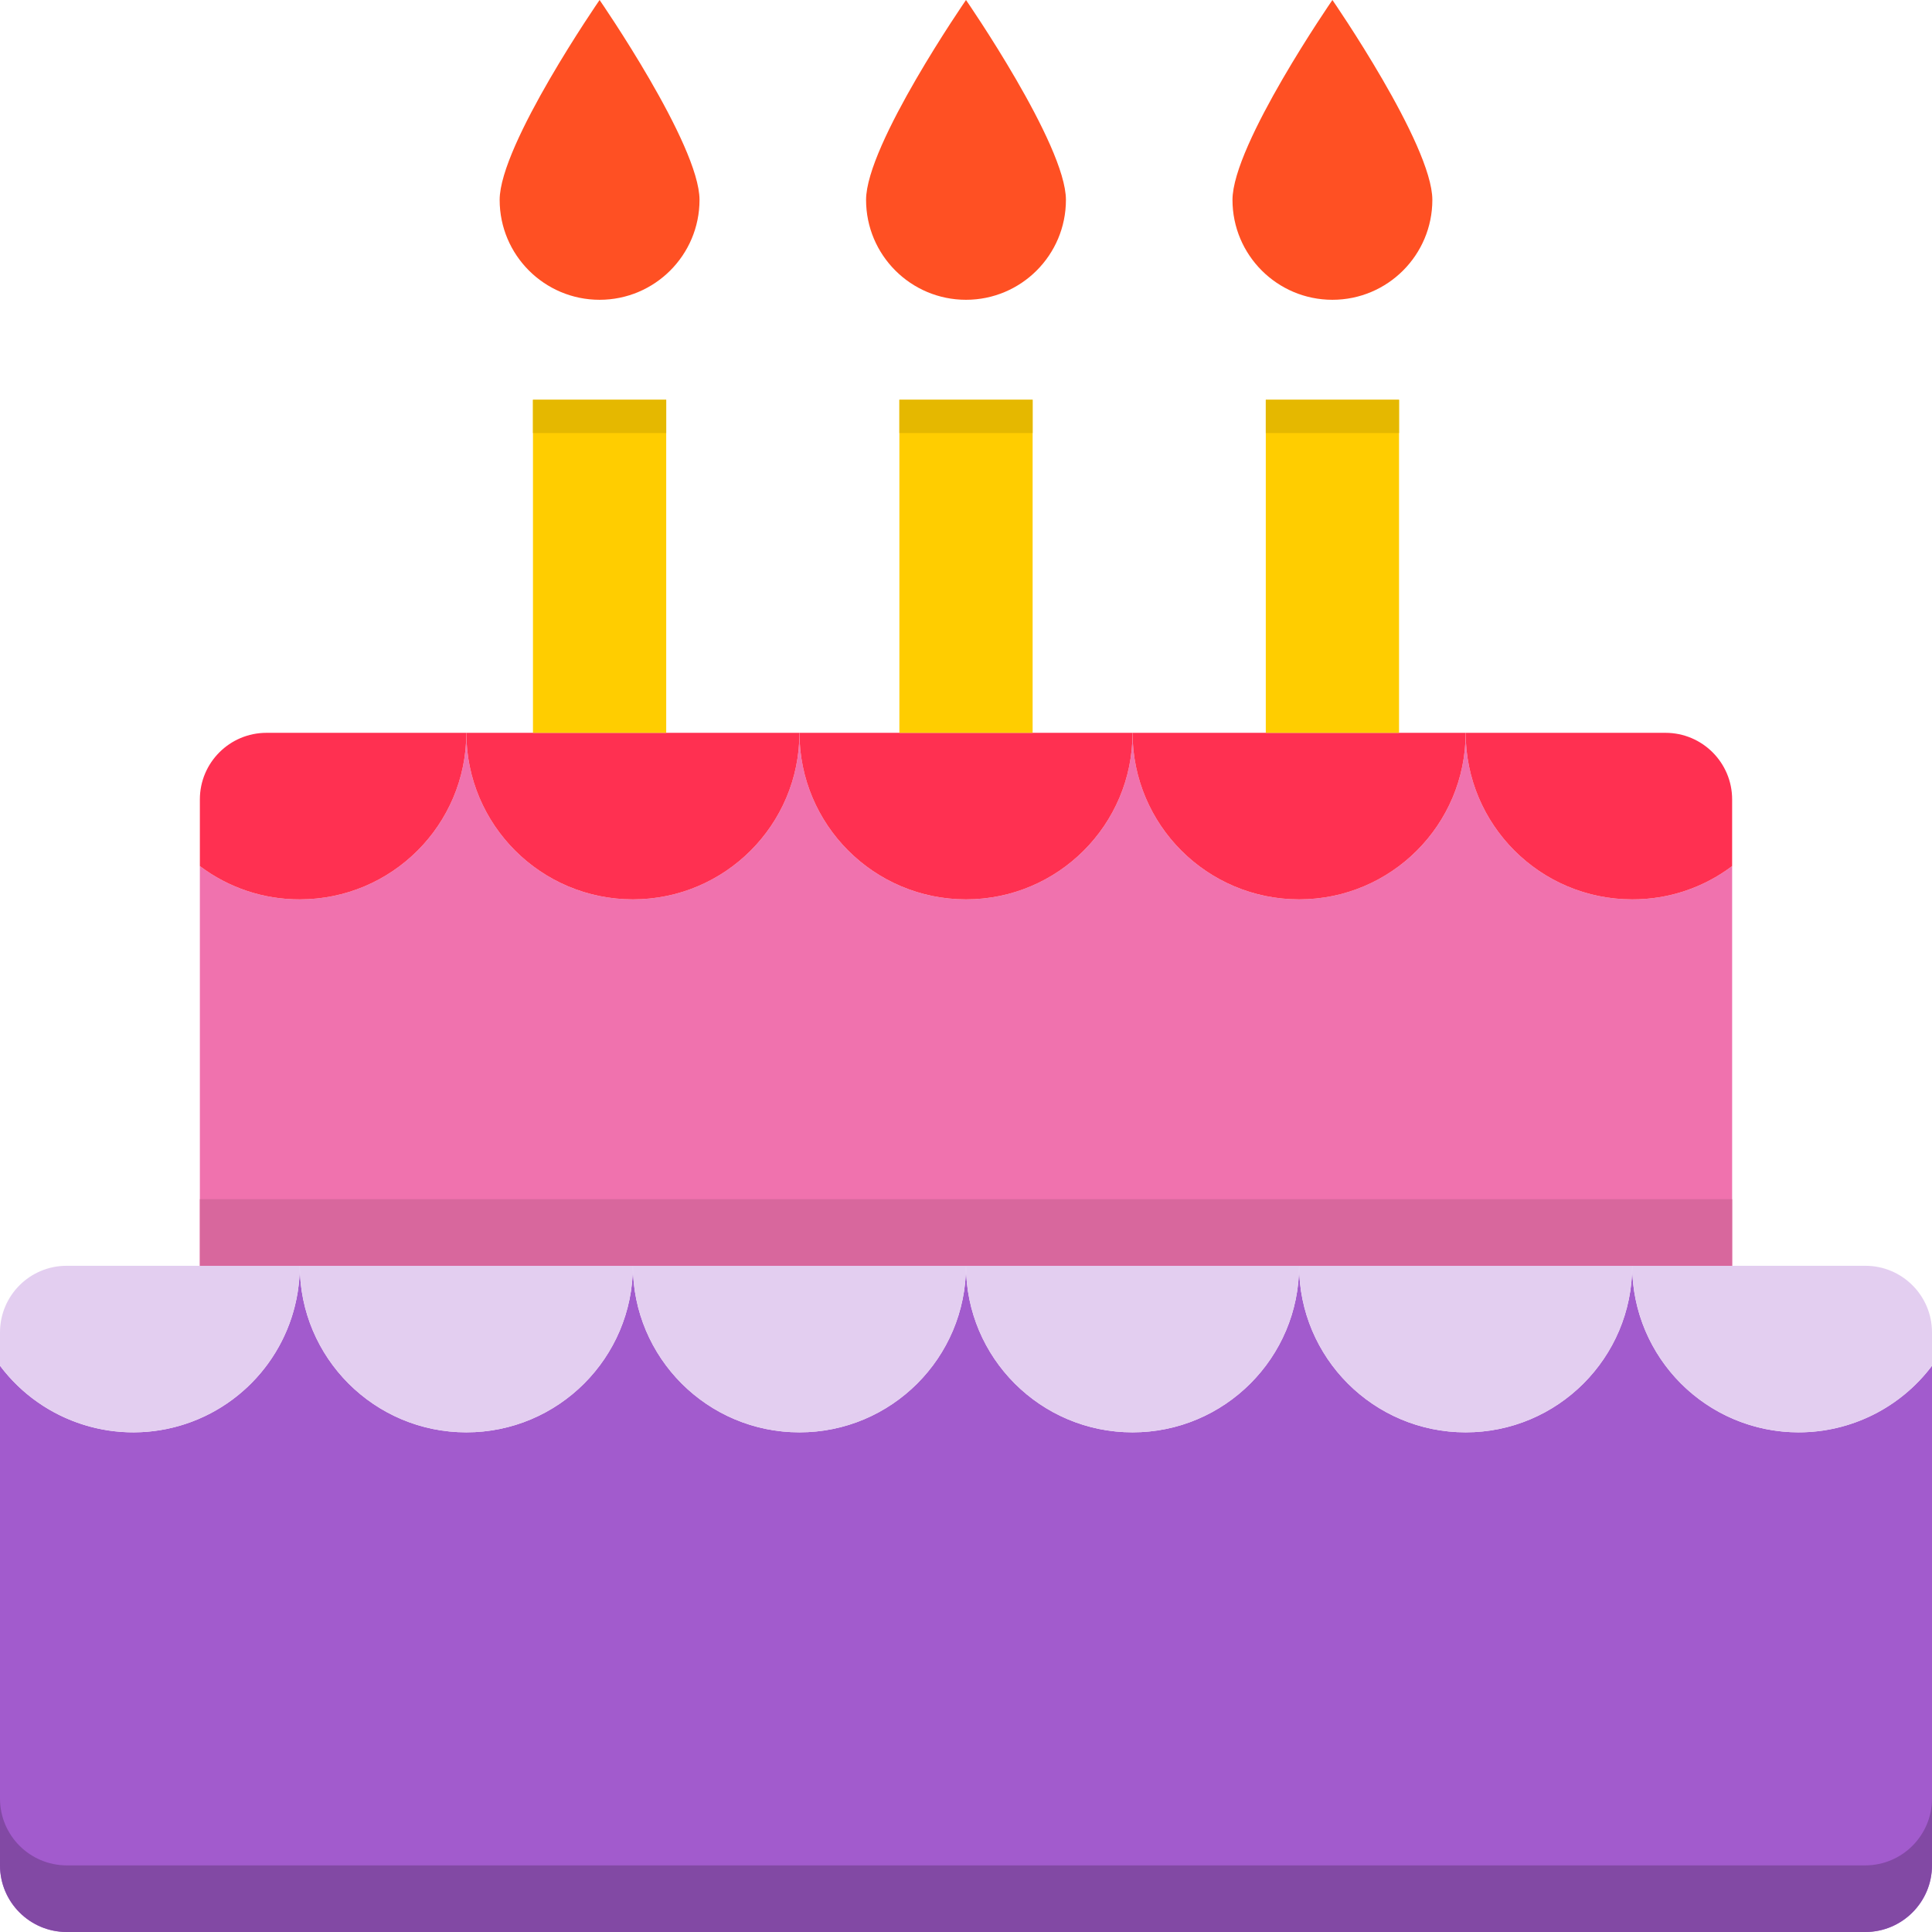
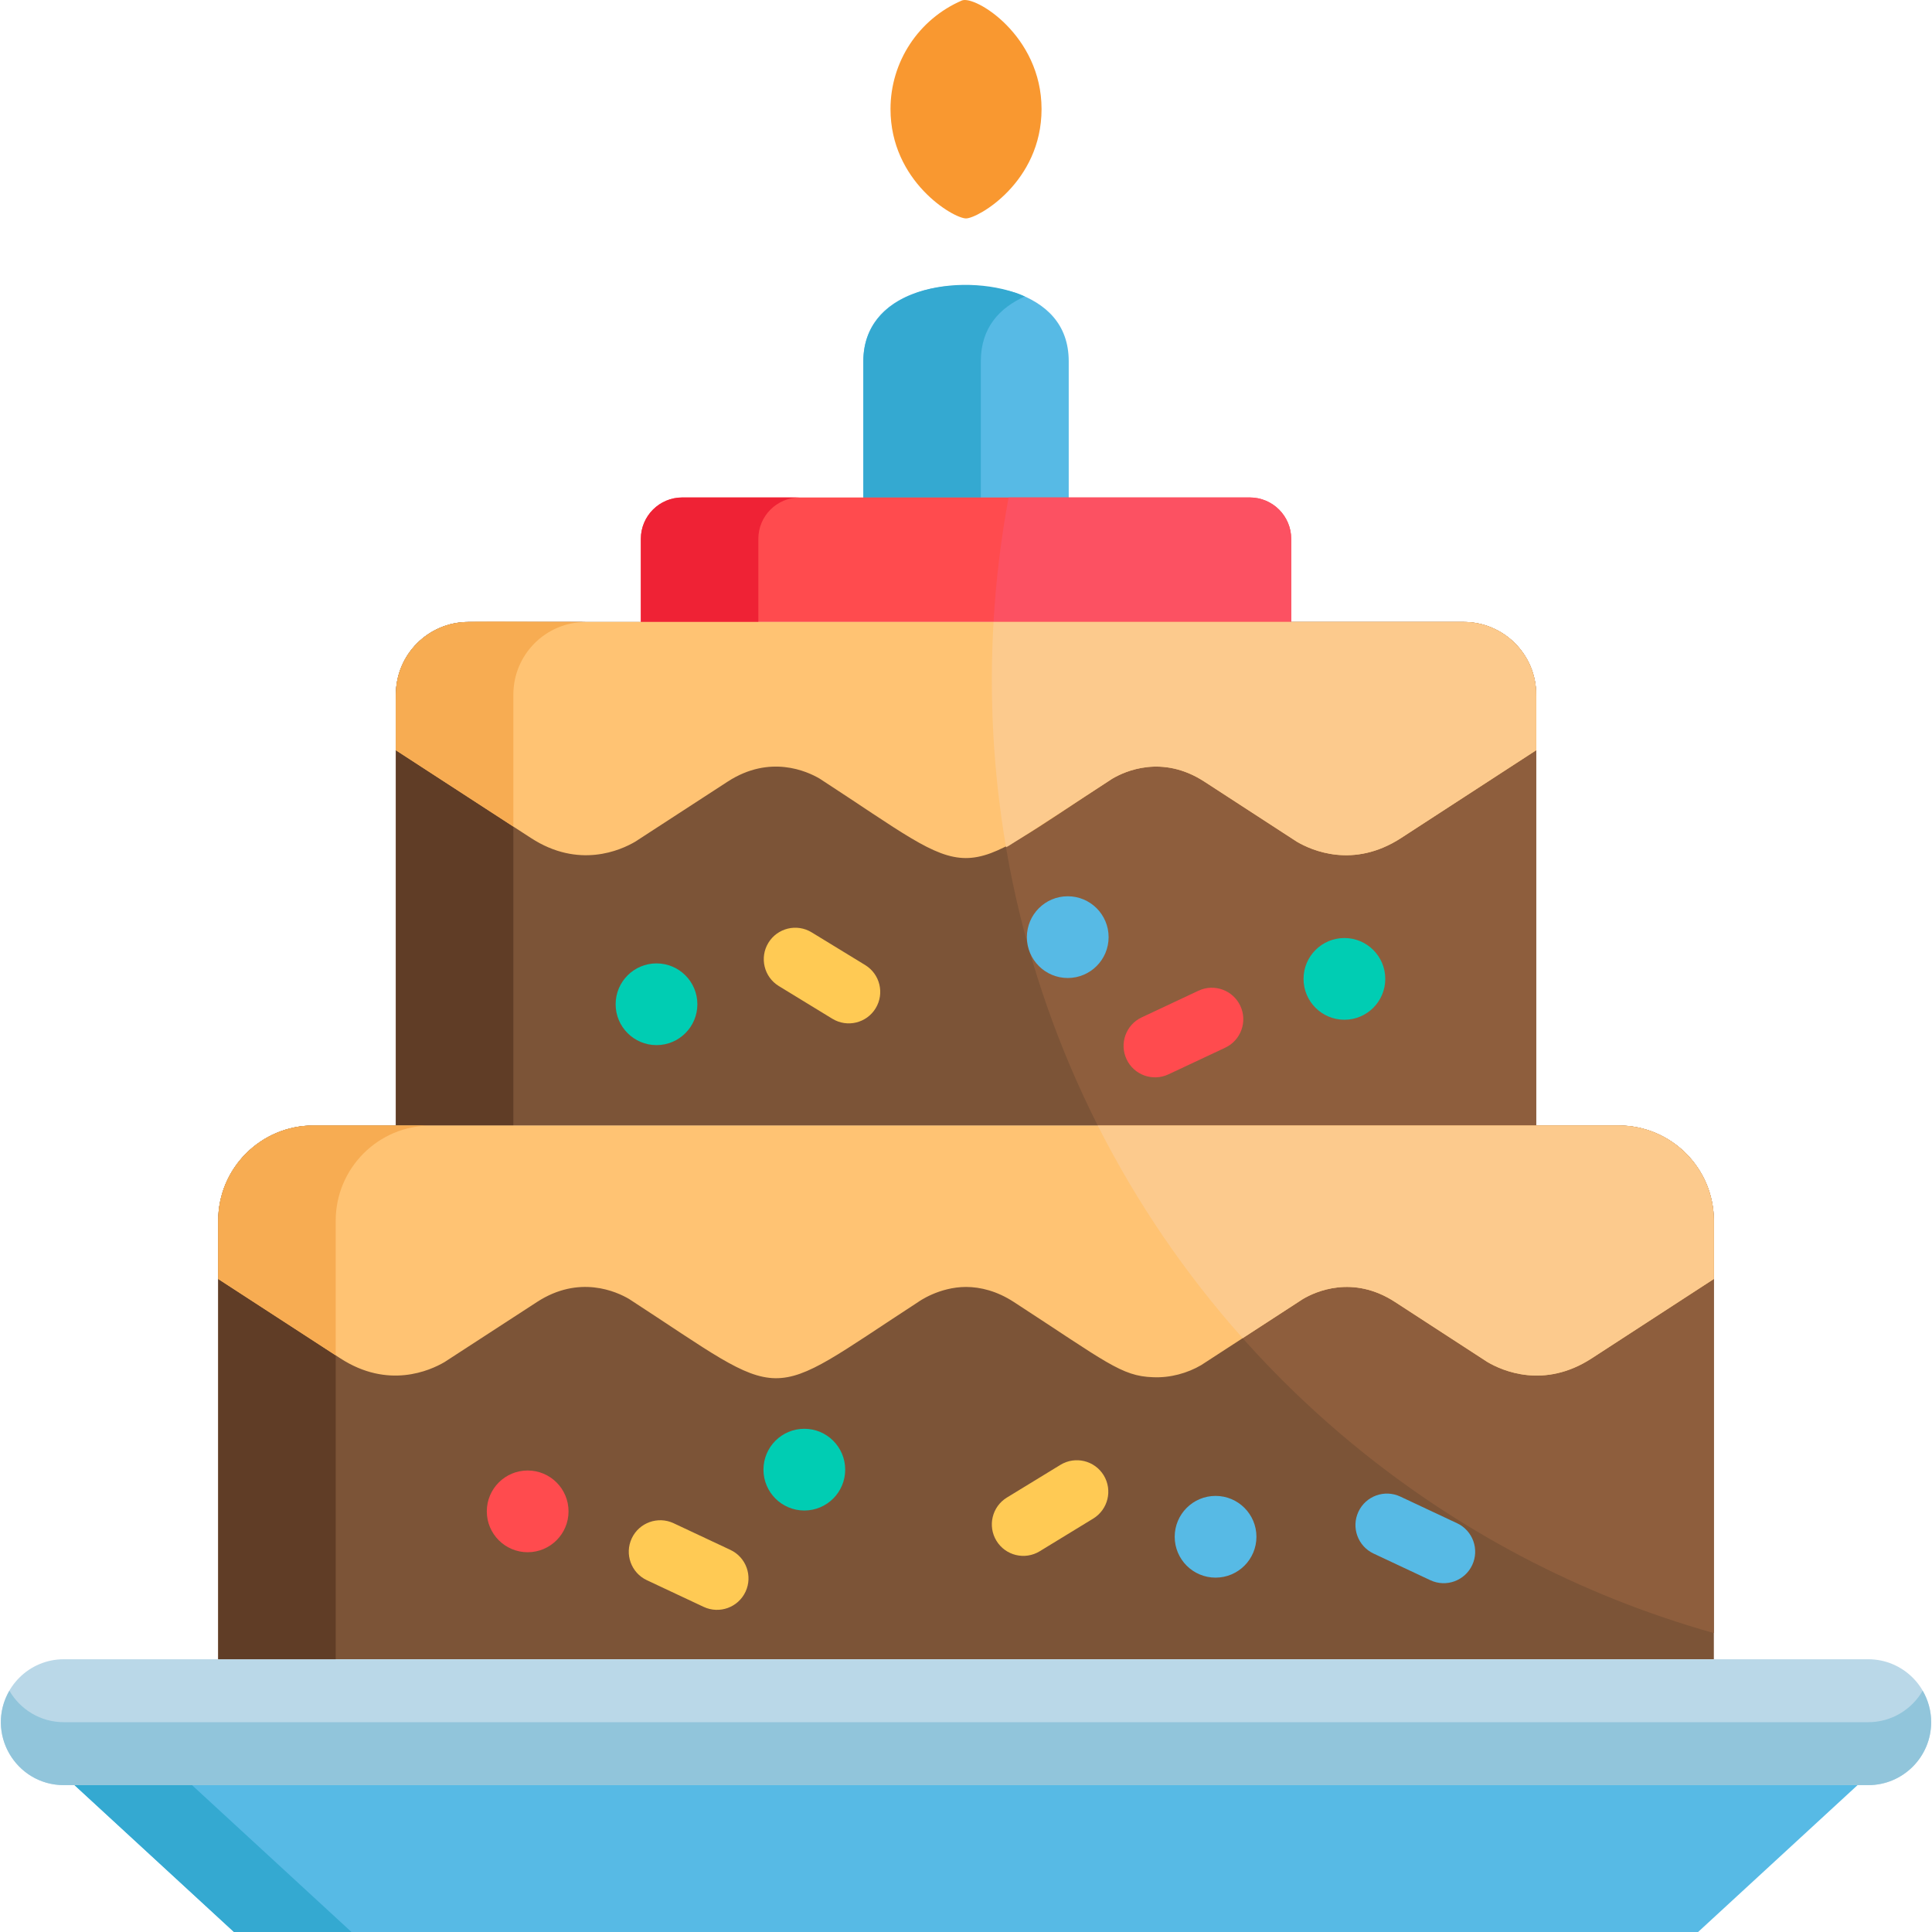
- <svg xmlns="http://www.w3.org/2000/svg" height="464pt" viewBox="0 0 464 464" width="464pt">
-   <path d="m432 344c-22.09 0-40-17.91-40-40 0 22.09-17.91 40-40 40s-40-17.91-40-40c0 22.09-17.91 40-40 40s-40-17.91-40-40c0 22.09-17.91 40-40 40s-40-17.91-40-40c0 22.09-17.91 40-40 40s-40-17.91-40-40c0 17.219-11.016 32.504-27.352 37.949-16.332 5.441-34.316-.176-44.648-13.949v120c0 8.836 7.164 16 16 16h432c8.836 0 16-7.164 16-16v-120c-7.562 10.062-19.414 15.988-32 16zm0 0" fill="#a25bcd" />
-   <path d="m464 432v16c-.027 8.824-7.176 15.973-16 16h-432c-8.824-.027-15.973-7.176-16-16v-16c.027 8.824 7.176 15.973 16 16h432c8.824-.027 15.973-7.176 16-16zm0 0" fill="#8249a4" />
-   <g fill="#e3cef0">
-     <path d="m272 344c22.09 0 40-17.91 40-40h-80c0 22.09 17.91 40 40 40zm0 0" />
-     <path d="m352 344c22.09 0 40-17.91 40-40h-80c0 22.09 17.91 40 40 40zm0 0" />
-     <path d="m448 304h-56c0 17.219 11.016 32.504 27.352 37.949 16.332 5.441 34.316-.176 44.648-13.949v-8c0-8.836-7.164-16-16-16zm0 0" />
-     <path d="m32 344c22.09 0 40-17.91 40-40h-56c-8.836 0-16 7.164-16 16v8c7.562 10.062 19.414 15.988 32 16zm0 0" />
-     <path d="m112 344c22.09 0 40-17.91 40-40h-80c0 22.09 17.91 40 40 40zm0 0" />
-     <path d="m192 344c22.09 0 40-17.91 40-40h-80c0 22.09 17.91 40 40 40zm0 0" />
-   </g>
-   <path d="m152 304h264v-96c-6.906 5.223-15.34 8.035-24 8-22.09 0-40-17.91-40-40 0 22.09-17.91 40-40 40s-40-17.91-40-40c0 22.09-17.91 40-40 40s-40-17.91-40-40c0 22.09-17.91 40-40 40s-40-17.91-40-40c0 22.09-17.91 40-40 40-8.66.035-17.094-2.777-24-8v96zm0 0" fill="#f072ae" />
-   <path d="m232 216c22.09 0 40-17.91 40-40h-80c0 22.09 17.91 40 40 40zm0 0" fill="#ff3051" />
-   <path d="m312 216c22.09 0 40-17.91 40-40h-80c0 22.09 17.91 40 40 40zm0 0" fill="#ff3051" />
-   <path d="m392 216c8.66.035 17.094-2.777 24-8v-16c0-8.836-7.164-16-16-16h-48c0 22.09 17.91 40 40 40zm0 0" fill="#ff3051" />
-   <path d="m152 216c22.09 0 40-17.91 40-40h-80c0 22.09 17.91 40 40 40zm0 0" fill="#ff3051" />
-   <path d="m112 176h-48c-8.836 0-16 7.164-16 16v16c6.906 5.223 15.34 8.035 24 8 22.09 0 40-17.91 40-40zm0 0" fill="#ff3051" />
-   <path d="m216 96h32v80h-32zm0 0" fill="#ffcd00" />
-   <path d="m232 72c13.254 0 24-10.746 24-24 0-13.258-24-48-24-48s-24 34.742-24 48c0 13.254 10.746 24 24 24zm0 0" fill="#ff5023" />
-   <path d="m304 96h32v80h-32zm0 0" fill="#ffcd00" />
-   <path d="m320 72c13.254 0 24-10.746 24-24 0-13.258-24-48-24-48s-24 34.742-24 48c0 13.254 10.746 24 24 24zm0 0" fill="#ff5023" />
-   <path d="m128 96h32v80h-32zm0 0" fill="#ffcd00" />
-   <path d="m120 48c0 13.254 10.746 24 24 24s24-10.746 24-24c0-13.258-24-48-24-48s-24 34.742-24 48zm0 0" fill="#ff5023" />
-   <path d="m48 288h368v16h-368zm0 0" fill="#d8679d" />
-   <path d="m128 96h32v8h-32zm0 0" fill="#e5b800" />
-   <path d="m216 96h32v8h-32zm0 0" fill="#e5b800" />
-   <path d="m304 96h32v8h-32zm0 0" fill="#e5b800" />
+ <svg xmlns="http://www.w3.org/2000/svg" version="1.1" id="Layer_1" x="0px" y="0px" viewBox="0 0 512 512" style="enable-background:new 0 0 512 512;" xml:space="preserve">
+   <polyline style="fill:#57BAE5;" points="18.539,471.966 62.005,512 450.01,512 493.476,471.966 " />
+   <polygon style="fill:#34A9D1;" points="18.539,471.966 62.005,512 93.142,512 49.676,471.966 " />
+   <path style="fill:#57BAE5;" d="M269.227,77.607c-18.441-5.227-40.436-0.258-40.436,18.166v37.174h54.432V95.773  C283.224,85.701,276.95,80.393,269.227,77.607z" />
+   <path style="fill:#34A9D1;" d="M271.576,78.567c-14.422-6.528-42.784-3.469-42.784,17.206v37.174h31.137V95.773  C259.928,86.747,264.97,81.553,271.576,78.567z" />
+   <path style="fill:#7C5437;" d="M407.105,225.14v-41.069c0-10.63-8.616-19.246-19.246-19.246H124.152  c-10.628,0-19.244,8.616-19.244,19.246v114.198h302.199V252.2" />
+   <path style="fill:#8E5E3D;" d="M387.859,164.825H263.298c-2.705,47.172,7.089,92.822,27.614,133.444h116.193  c0-10.885,0-101.511,0-114.198C407.105,173.442,398.489,164.825,387.859,164.825z" />
+   <path style="fill:#FF4B4E;" d="M342.182,164.825V142.81c0-6.062-4.913-10.975-10.976-10.975H180.808  c-6.062,0-10.976,4.913-10.976,10.975v22.015H342.182z" />
+   <path style="fill:#FC5162;" d="M331.205,131.835H267.29c-2.002,10.78-3.347,21.79-3.991,32.99h78.884V142.81  C342.182,136.749,337.269,131.835,331.205,131.835z" />
+   <path style="fill:#603D26;" d="M155.29,164.825h-31.139c-10.628,0-19.244,8.616-19.244,19.246v114.198h31.137V184.071  C136.044,173.442,144.66,164.825,155.29,164.825z" />
+   <path style="fill:#EF2235;" d="M211.944,131.835h-31.137c-6.062,0-10.976,4.913-10.976,10.975v22.015h31.137V142.81  C200.968,136.749,205.882,131.835,211.944,131.835z" />
+   <path style="fill:#F99830;" d="M254.903,0.134c-11.488,4.965-18.909,16.255-18.909,28.761c0,19.189,16.683,28.989,20.014,28.989  c3.134,0,20.014-9.577,20.014-28.989C276.02,9.353,258.308-1.337,254.903,0.134z" />
+   <path style="fill:#FFC373;" d="M387.859,164.825H124.153c-8.72,0-16.085,5.798-18.449,13.748c-1.016,3.43-0.797,4.266-0.797,20.249  l35.811,23.267c12.638,8.211,23.703,3.27,27.608,0.977l24.499-15.919c0.002,0,0.002,0,0.002-0.001  c11.198-7.276,21.08-2.755,24.421-0.782c43.056,27.974,34.26,28.104,77.516,0c3.341-1.973,13.223-6.494,24.421,0.782  c0,0.001,0.002,0.001,0.002,0.001l24.499,15.919c3.904,2.293,14.97,7.233,27.608-0.977l35.811-23.267v-14.752  C407.105,173.439,398.487,164.825,387.859,164.825z" />
+   <path style="fill:#FCCA8D;" d="M387.859,164.825H263.298c-1.15,20.062-0.075,39.849,3.312,59.701  c1.241-0.628-1.074,0.831,28.154-18.16c3.341-1.973,13.223-6.494,24.421,0.782c0,0.001,0.002,0.001,0.002,0.001l24.499,15.919  c3.904,2.293,14.97,7.233,27.608-0.977l35.811-23.267c0-16.206,0.033-15.387-0.1-16.72  C406.018,172.389,397.819,164.825,387.859,164.825z" />
+   <path style="fill:#F7AC52;" d="M136.044,184.071c0-10.63,8.616-19.246,19.246-19.246c-31.405,0-33.27-0.612-38.283,1.385  c-7.568,3.053-12.1,10.268-12.1,17.86v14.752l31.137,20.23V184.071z" />
+   <path style="fill:#7C5437;" d="M454.189,368.964v-45.451c0-13.943-11.301-25.244-25.243-25.244H83.067  c-13.942,0-25.241,11.301-25.241,25.244v116.204h396.363v-44.065" />
+   <path style="fill:#8E5E3D;" d="M428.945,298.269H290.912c32.834,64.99,91.893,114.466,163.277,134.511c0-4.696,0-105.372,0-109.266  C454.189,309.57,442.887,298.269,428.945,298.269z" />
+   <path style="fill:#BAD8E8;" d="M495.094,439.717H16.919c-9.213,0-16.68,7.468-16.68,16.681c0,9.212,7.467,16.681,16.68,16.681  c20.866,0,461.231,0,478.176,0c9.213,0,16.682-7.468,16.682-16.681C511.776,447.186,504.307,439.717,495.094,439.717z" />
+   <path style="fill:#91C5DB;" d="M495.094,456.398c-9.432,0-465.347,0-478.176,0c-6.169,0-11.546-3.359-14.429-8.34  c-6.438,11.109,1.613,25.02,14.429,25.02c20.866,0,461.231,0,478.176,0c9.213,0,16.682-7.468,16.682-16.681  c0-3.042-0.828-5.885-2.251-8.34C506.64,453.039,501.266,456.398,495.094,456.398z" />
+   <path style="fill:#603D26;" d="M114.205,298.269H83.067c-13.942,0-25.241,11.301-25.241,25.244v116.204h31.137V323.513  C88.963,309.57,100.263,298.269,114.205,298.269z" />
+   <path style="fill:#FFC373;" d="M57.826,323.513v15.431l32.378,21.038c12.638,8.212,23.703,3.27,27.608,0.978l24.499-15.919  c0.002,0,0.002,0,0.002-0.001c11.198-7.276,21.082-2.754,24.421-0.782c42.85,27.837,34.94,27.855,76.605,0.783  c0,0,5.453-3.988,12.726-3.988c3.756,0.031,8.072,1.042,12.607,3.987c0,0.001,0.002,0.001,0.002,0.001  c24.427,15.872,28.496,19.672,36.866,19.935c4.595,0.217,9.175-1.089,12.791-3.208c15.116-9.823,8.513-5.532,26.947-17.509  c3.339-1.972,13.223-6.494,24.421,0.782c0,0.001,0,0.001,0.002,0.001l24.499,15.919c3.904,2.292,14.969,7.234,27.61-0.978  l32.378-21.038v-15.431c0-13.943-11.301-25.244-25.243-25.244c-11.301,0-342.062,0-345.878,0  C69.125,298.269,57.826,309.57,57.826,323.513z" />
+   <path style="fill:#FCCA8D;" d="M428.945,298.269c-1.159,0-135.289,0-138.033,0c10.342,20.474,23.29,39.4,38.406,56.359  c1.733-1.127-0.833,0.54,15.96-10.371c3.339-1.972,13.223-6.494,24.421,0.782c0,0.001,0,0.001,0.002,0.001l24.499,15.919  c3.904,2.292,14.969,7.234,27.61-0.978l32.378-21.038v-15.431C454.189,309.57,442.887,298.269,428.945,298.269z" />
+   <path style="fill:#F7AC52;" d="M88.963,323.513c0-13.943,11.299-25.244,25.242-25.244H83.067c-13.942,0-25.241,11.301-25.241,25.244  v15.431l31.137,20.231C88.963,359.175,88.963,323.513,88.963,323.513z" />
+   <circle style="fill:#00CDB3;" cx="173.981" cy="266.139" r="10.83" />
+   <circle style="fill:#57BAE5;" cx="282.964" cy="248.351" r="10.83" />
+   <circle style="fill:#00CDB3;" cx="356.281" cy="259.414" r="10.83" />
+   <path style="fill:#FF4B4E;" d="M298.551,280.713c-1.959-4.17-0.164-9.138,4.005-11.095l15.046-7.066  c4.171-1.957,9.139-0.166,11.096,4.006c1.957,4.168,0.162,9.135-4.005,11.094l-15.048,7.066  C305.455,286.68,300.502,284.869,298.551,280.713z" />
+   <path style="fill:#FFCA54;" d="M220.584,269.982l-14.184-8.665c-3.93-2.4-5.171-7.533-2.77-11.465  c2.401-3.93,7.534-5.172,11.464-2.77l14.186,8.665c3.932,2.4,5.171,7.534,2.77,11.464  C229.651,271.139,224.524,272.384,220.584,269.982z" />
+   <circle style="fill:#57BAE5;" cx="322.138" cy="407.26" r="10.83" />
+   <circle style="fill:#00CDB3;" cx="213.155" cy="389.472" r="10.83" />
+   <circle style="fill:#FF4B4E;" cx="139.838" cy="400.526" r="10.83" />
+   <path style="fill:#FFCA54;" d="M186.474,425.837l-15.046-7.065c-4.169-1.958-5.962-6.925-4.005-11.095  c1.957-4.169,6.925-5.96,11.094-4.005l15.048,7.066c4.169,1.957,5.962,6.924,4.005,11.094  C195.61,426.002,190.646,427.794,186.474,425.837z" />
+   <path style="fill:#57BAE5;" d="M379.053,418.772l-15.048-7.064c-4.169-1.959-5.962-6.925-4.005-11.095  c1.957-4.169,6.925-5.96,11.094-4.006l15.048,7.065c4.167,1.958,5.962,6.924,4.005,11.095  C388.198,418.919,383.246,420.736,379.053,418.772z" />
+   <path style="fill:#FFCA54;" d="M264.07,408.33c-2.4-3.93-1.16-9.063,2.77-11.464l14.186-8.666c3.93-2.4,9.064-1.16,11.466,2.77  c2.4,3.93,1.158,9.063-2.772,11.466l-14.186,8.665C271.603,413.503,266.47,412.262,264.07,408.33z" />
+   <g>
+ 	</g>
+   <g>
+ 	</g>
+   <g>
+ 	</g>
+   <g>
+ 	</g>
+   <g>
+ 	</g>
+   <g>
+ 	</g>
+   <g>
+ 	</g>
+   <g>
+ 	</g>
+   <g>
+ 	</g>
+   <g>
+ 	</g>
+   <g>
+ 	</g>
+   <g>
+ 	</g>
+   <g>
+ 	</g>
+   <g>
+ 	</g>
+   <g>
+ 	</g>
</svg>
